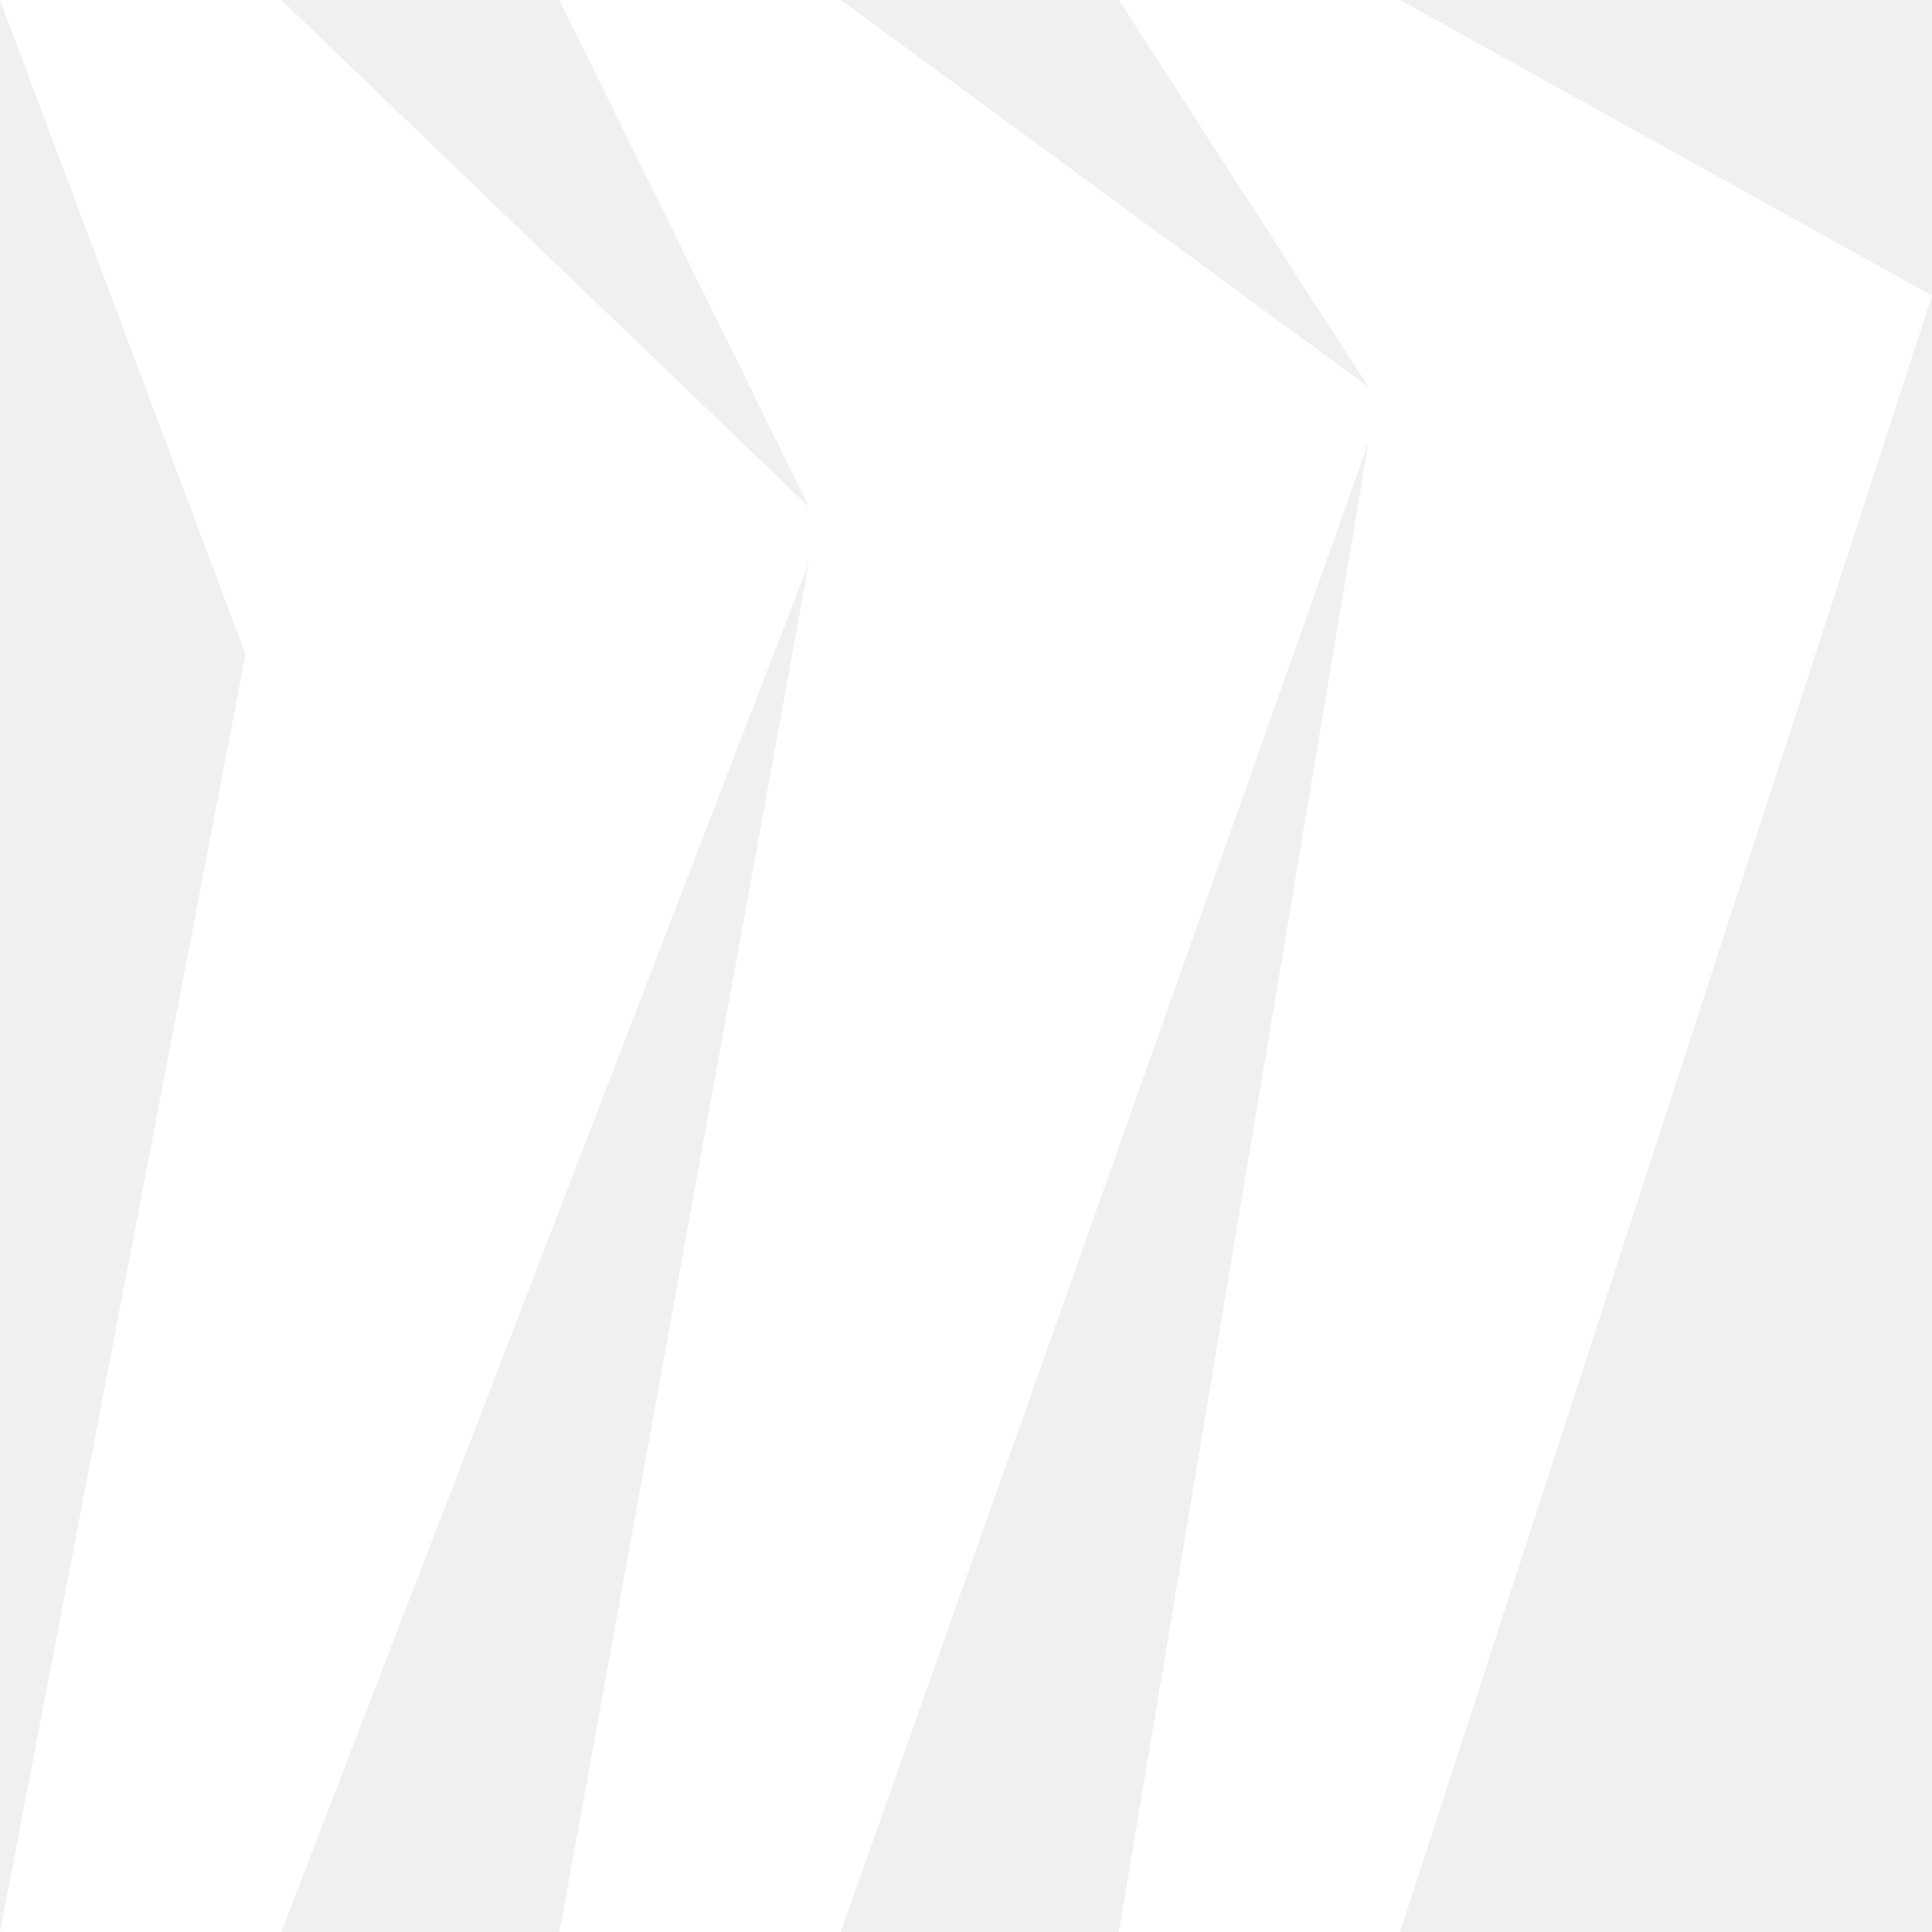
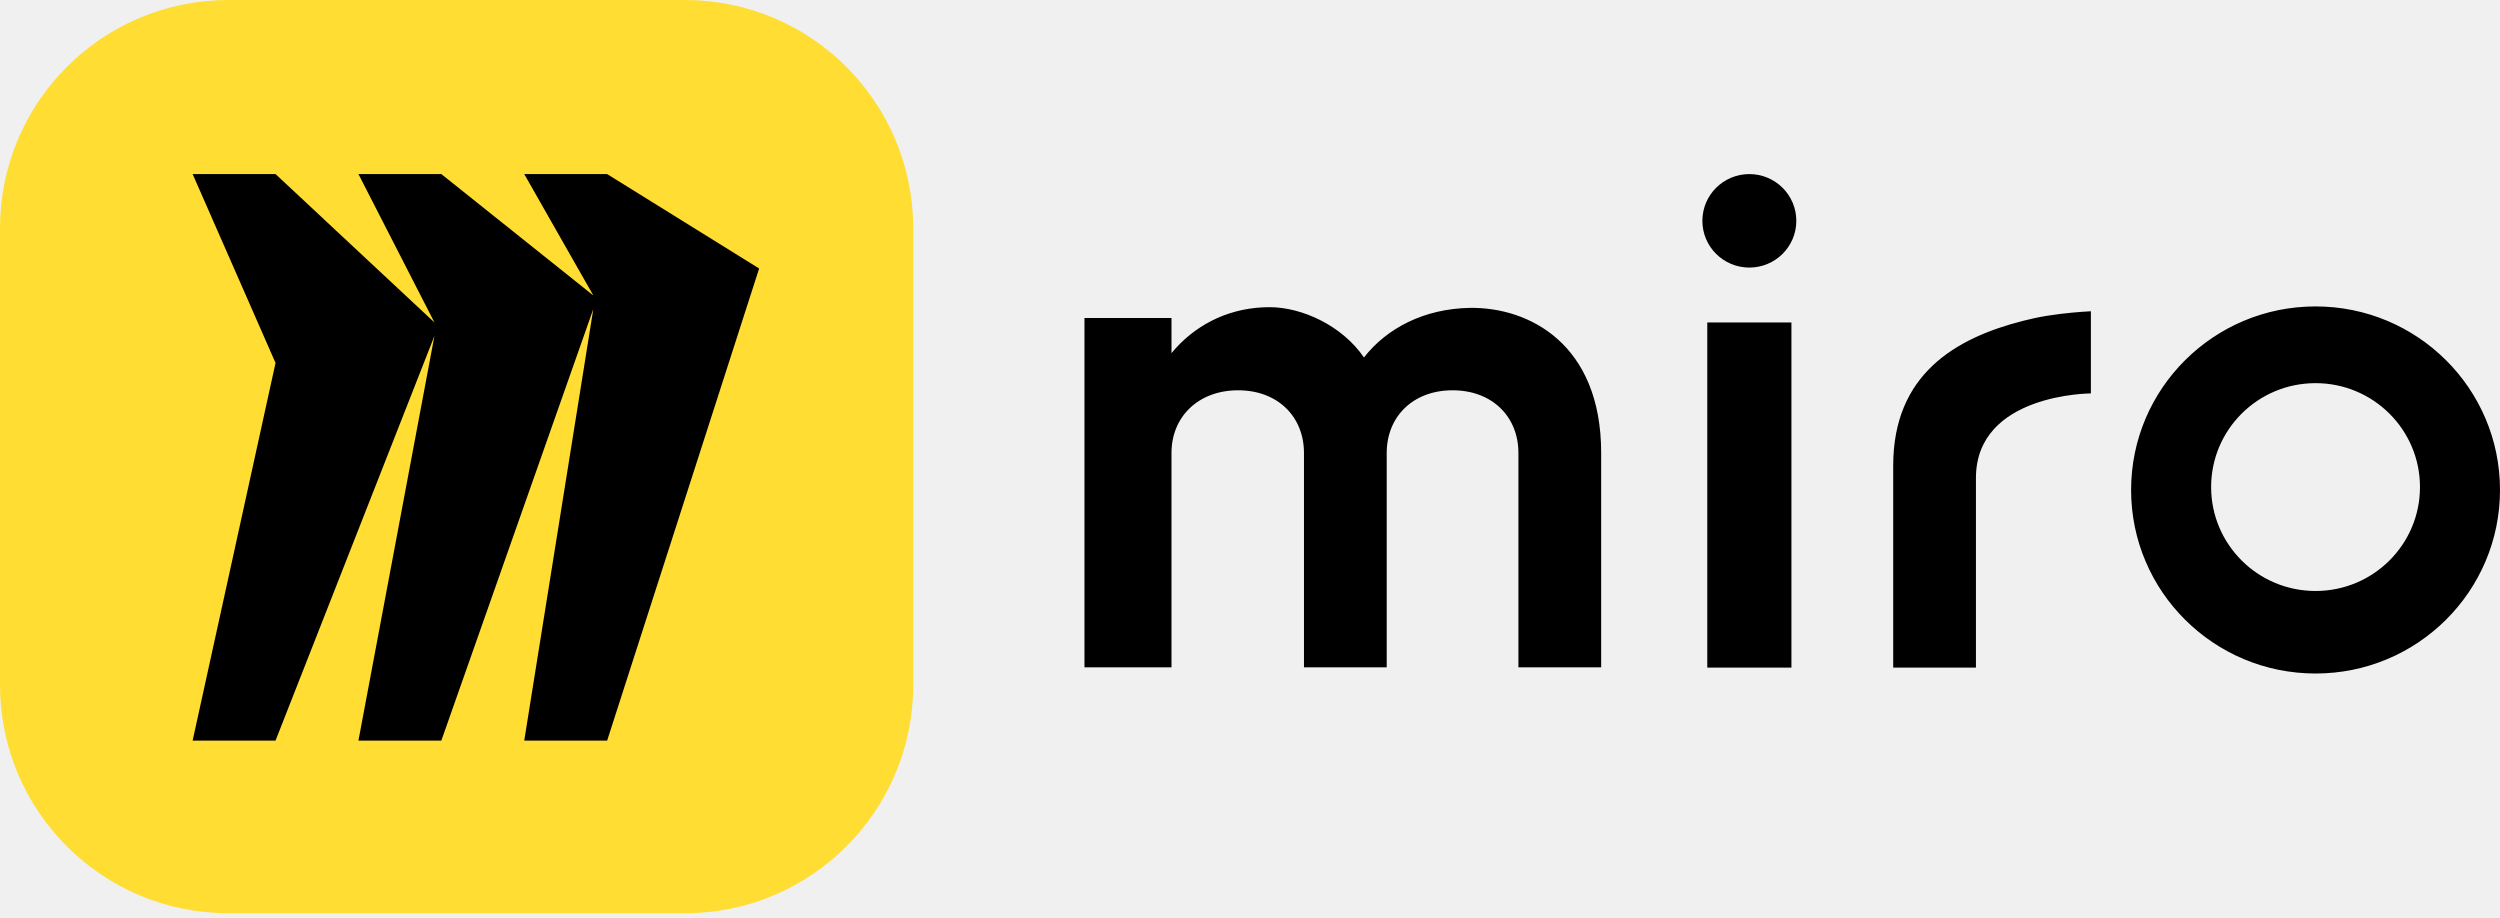
- <svg xmlns="http://www.w3.org/2000/svg" fill="#ffffff" role="img" viewBox="0 0 24 24">
-   <path d="M17.392 0H13.9L17 4.808 10.444 0H6.949l3.102 6.3L3.494 0H0l3.05 8.131L0 24h3.494L10.05 6.985 6.949 24h3.494L17 5.494 13.899 24h3.493L24 3.672 17.392 0z" />
+ <svg xmlns="http://www.w3.org/2000/svg" width="512px" height="188px" viewBox="0 0 512 188" version="1.1" preserveAspectRatio="xMidYMid">
+   <g>
+     <path d="M387.729,95.357 L387.729,136.719 L404.673,136.719 L404.673,97.893 C404.673,80.601 428.211,80.573 428.211,80.573 L428.211,63.745 L426.493,63.851 C424.193,64.017 419.988,64.407 416.43,65.208 L414.331,65.709 C400.388,69.244 387.729,76.729 387.729,95.357 Z M260.001,62.908 C266.602,62.908 274.849,66.642 279.339,73.211 C283.989,67.237 291.634,63.206 301.081,63.053 C313.082,62.899 327.92,70.368 327.92,92.77 L327.92,136.668 L310.972,136.668 L310.972,92.77 C310.972,85.301 305.572,79.932 297.487,79.932 C289.403,79.932 283.998,85.301 283.998,92.77 L283.998,136.668 L267.054,136.668 L267.054,92.77 C267.054,85.301 261.658,79.932 253.565,79.932 C245.471,79.932 239.922,85.301 239.922,92.77 L239.922,136.668 L222.1,136.668 L222.1,65.133 L239.922,65.133 L239.922,72.319 C244.457,66.822 250.988,63.314 258.647,62.941 L260.001,62.908 Z M366.884,66.044 L366.884,136.72 L349.651,136.72 L349.651,66.044 L366.884,66.044 Z M358.266,54.799 C363.578,54.799 367.886,50.513 367.886,45.226 C367.886,39.939 363.578,35.653 358.266,35.653 C352.953,35.653 348.646,39.939 348.646,45.226 C348.646,50.513 352.953,54.799 358.266,54.799 Z M474.225,62.755 C453.361,62.755 436.45,79.583 436.45,100.346 C436.45,121.108 453.361,137.936 474.225,137.936 C495.089,137.936 512,121.108 512,100.346 C512,79.583 495.089,62.755 474.225,62.755 Z M474.225,121.034 C462.416,121.034 452.838,111.507 452.838,99.751 C452.838,87.995 462.411,78.469 474.225,78.469 C486.039,78.469 495.612,87.995 495.612,99.751 C495.612,111.507 486.039,121.034 474.225,121.034 Z" fill="#000000" />
+     <path d="M0,46.758 C0,20.934 20.934,0 46.758,0 L140.274,0 C166.098,0 187.032,20.934 187.032,46.758 L187.032,140.274 C187.032,166.098 166.098,187.032 140.274,187.032 L46.758,187.032 C20.934,187.032 0,166.098 0,140.274 L0,46.758 Z" fill="#FFDD33" />
+     <polygon fill="#000000" points="124.344 35.653 107.365 35.653 121.513 60.512 90.387 35.653 73.409 35.653 88.972 66.037 56.43 35.653 39.452 35.653 56.43 74.328 39.452 151.671 56.43 151.671 88.972 68.803 73.409 151.671 90.387 151.671 121.513 63.278 107.365 151.671 124.344 151.671 155.47 54.987" />
+   </g>
</svg>
